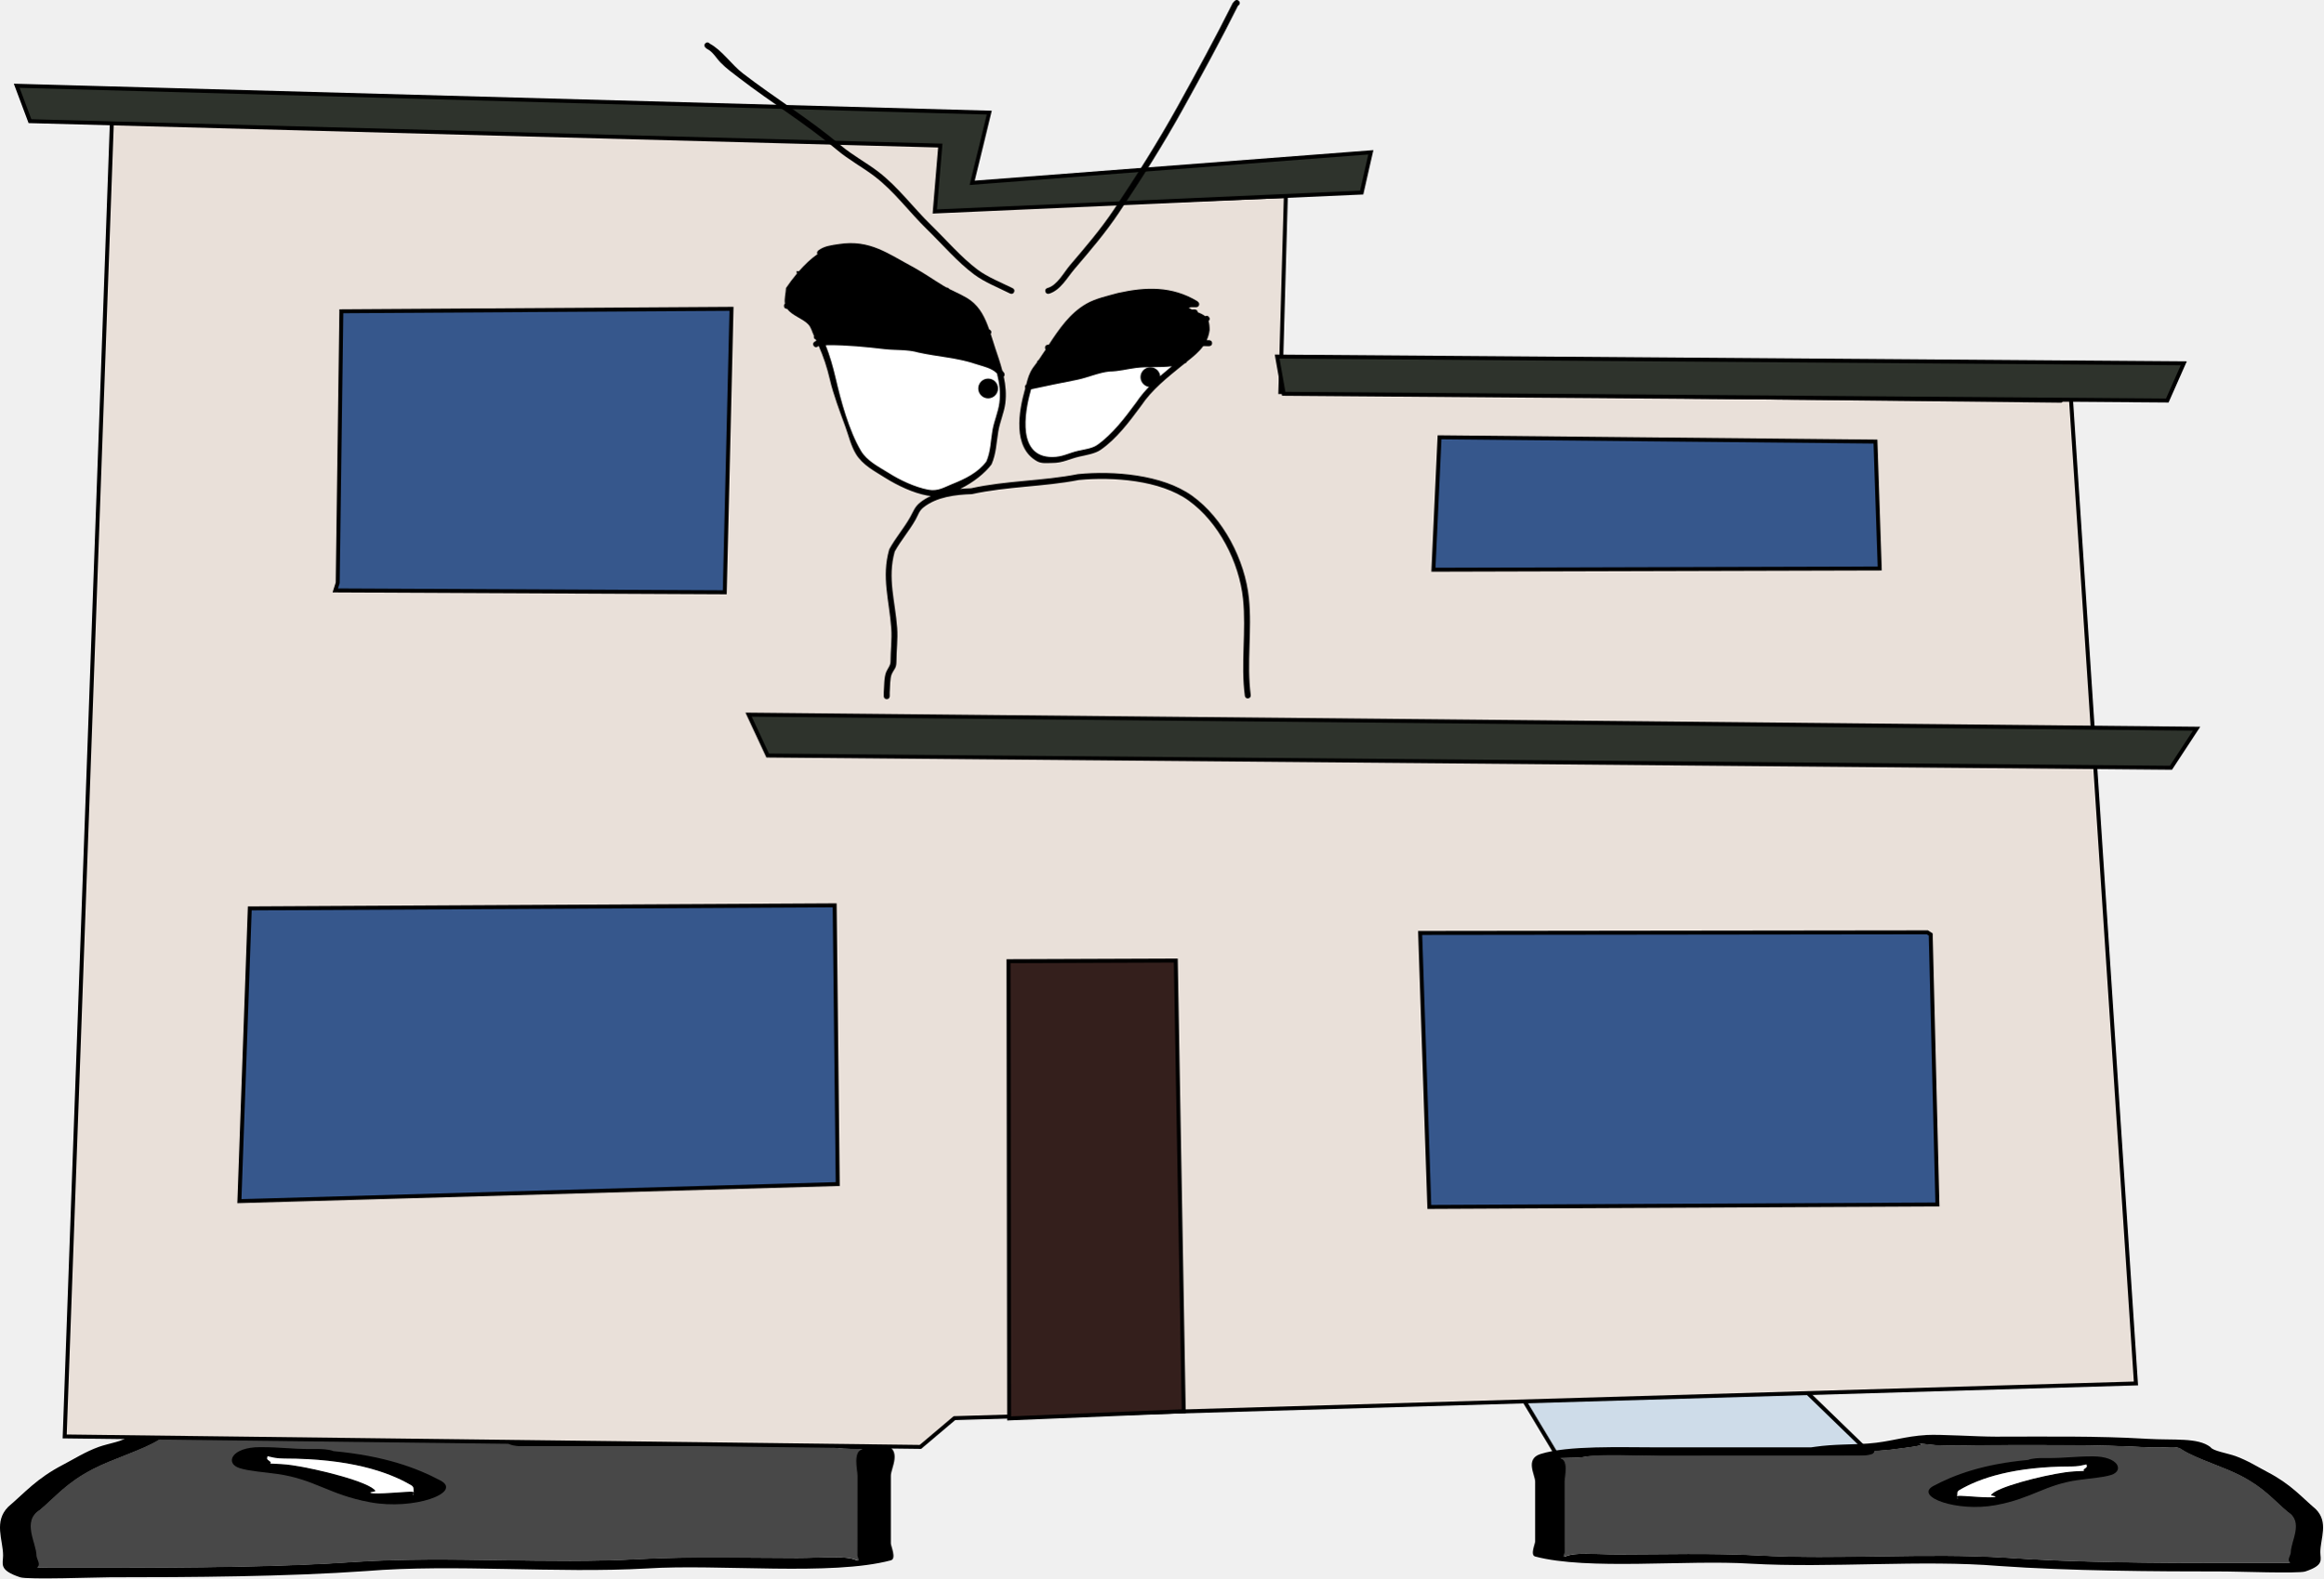
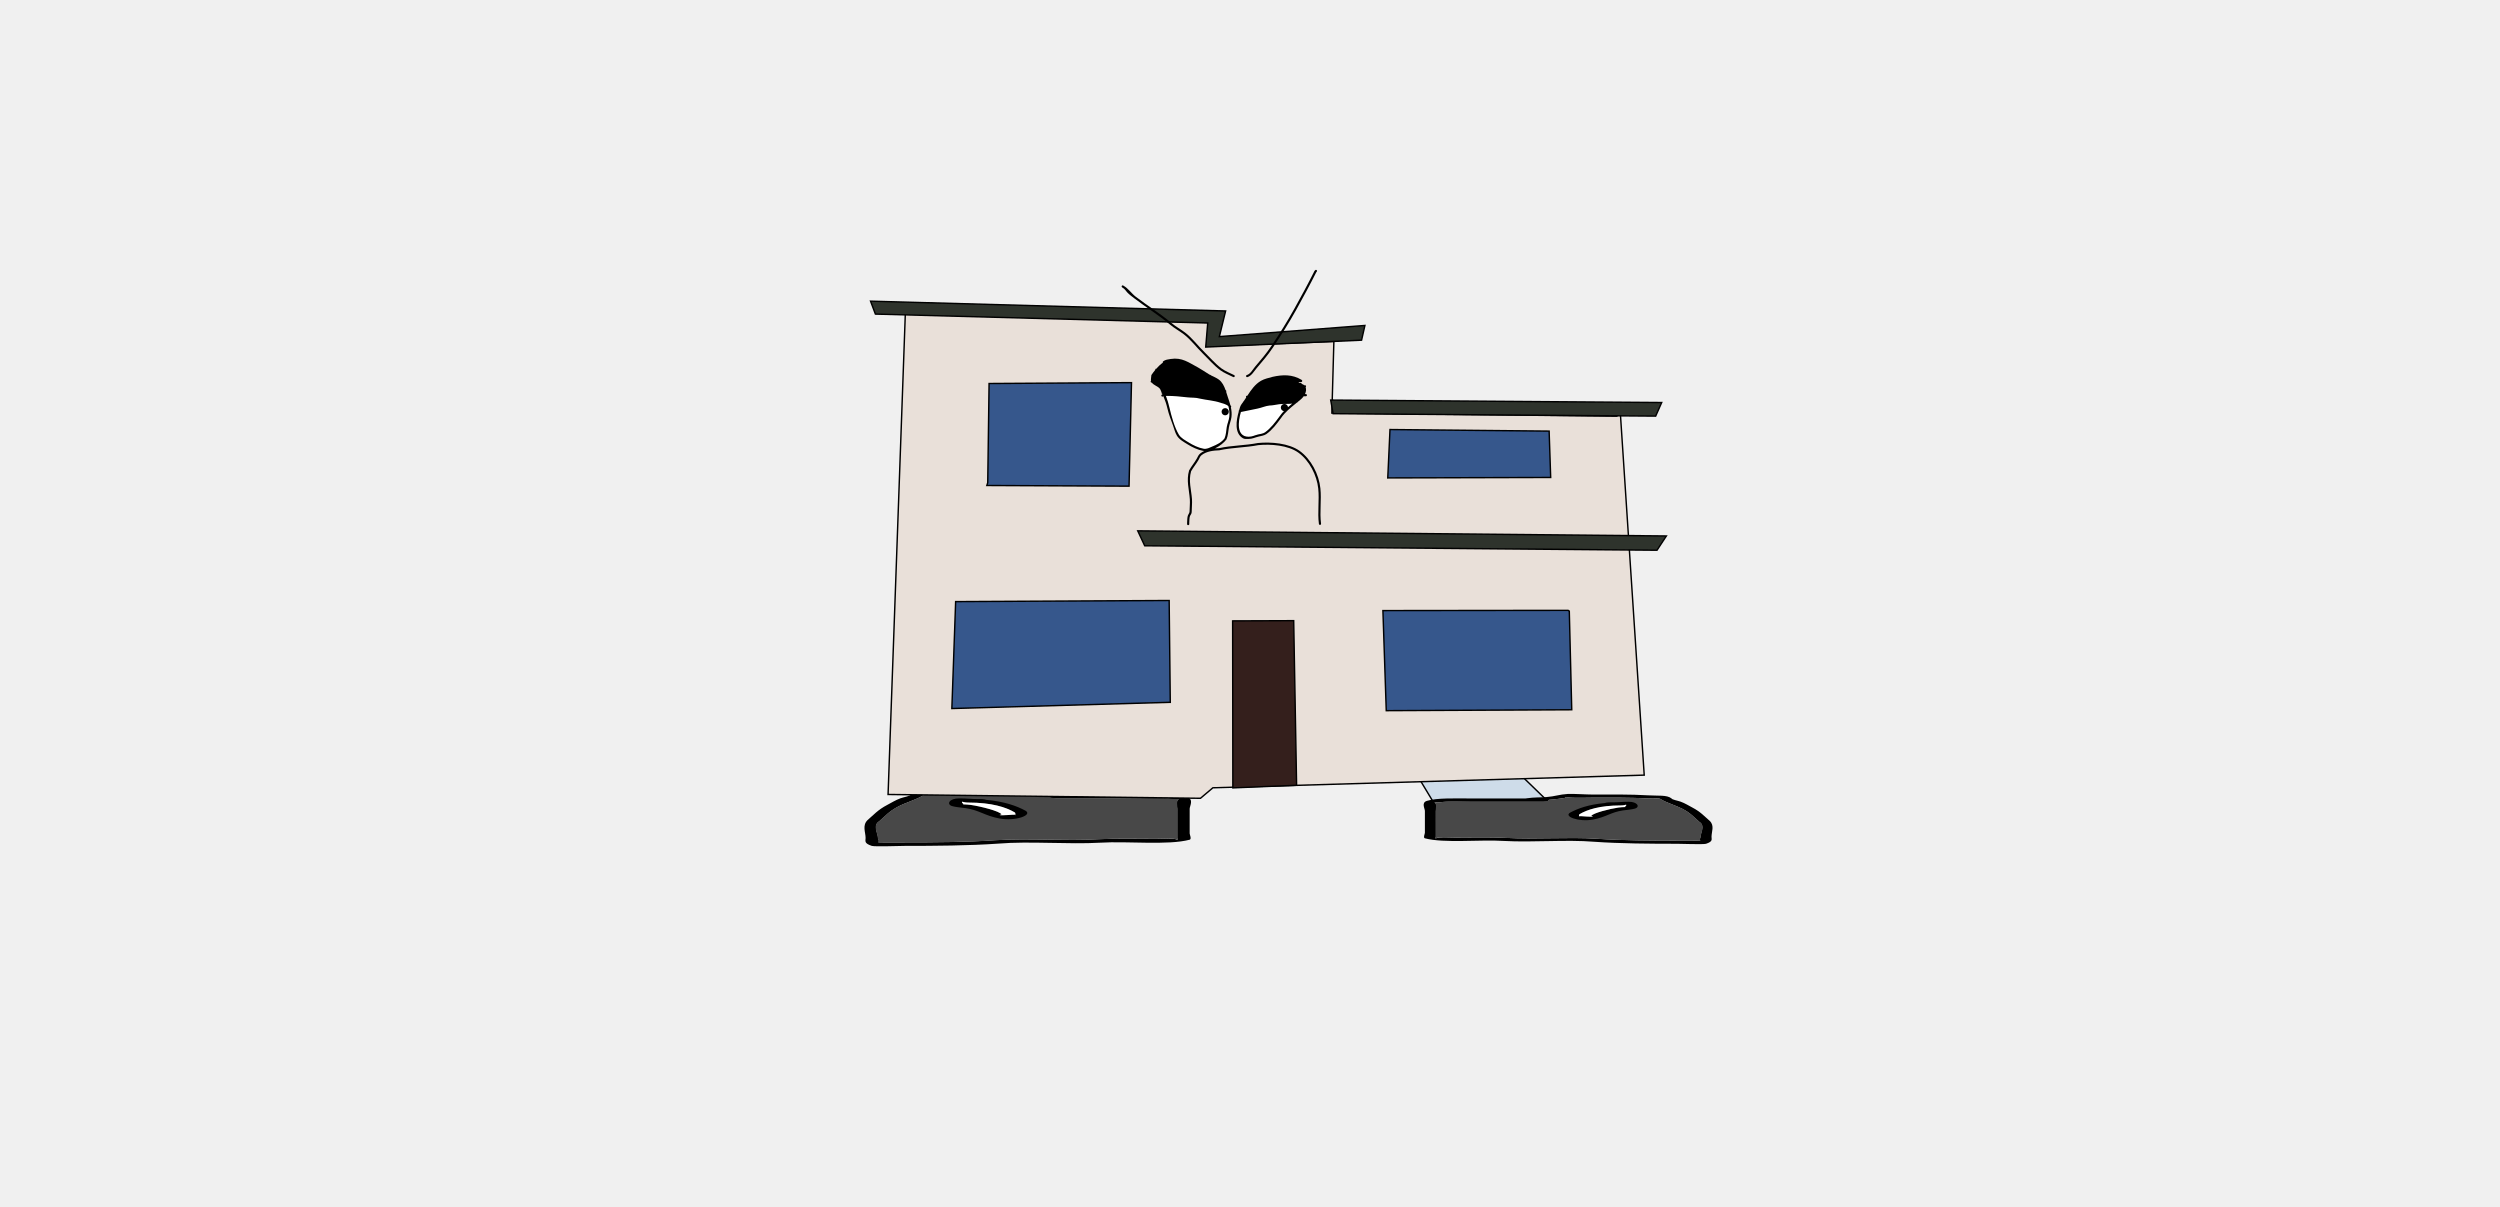
- <svg xmlns="http://www.w3.org/2000/svg" version="1.1" width="587.91" height="399.626" viewBox="0,0,587.91,399.626">
-   <g transform="translate(-52.73038,51.10308)">
+ <svg xmlns="http://www.w3.org/2000/svg" version="1.1" width="1733.093" height="836.336" viewBox="0,0,1733.093,836.336">
+   <g transform="translate(546.5466,238.1682)">
    <g data-paper-data="{&quot;isPaintingLayer&quot;:true}" fill-rule="nonzero" stroke-linejoin="miter" stroke-miterlimit="10" stroke-dasharray="" stroke-dashoffset="0" style="mix-blend-mode: normal">
      <path d="M446.581,317.041l-14.6,-24.276l69.351,0.215l24.82,24.062z" data-paper-data="{&quot;index&quot;:null}" fill="#cedce9" stroke="#000000" stroke-width="1" stroke-linecap="round" />
      <path d="M532.749,315.78c-1.877,0.266 -3.722,0.418 -5.549,0.528c0.012,0.041 0.019,0.084 0.019,0.128c0,1.083 -3.821,1.083 -3.821,1.083c-16.877,0 -33.755,0 -50.632,0c-4.343,0 -15.15,-0.492 -18.353,0.156c-1.845,0.373 -3.166,0.336 -5.53,0.385c-0.267,0.006 -0.752,0.017 -1.181,0.025c2.286,0.463 1.181,4.739 1.181,5.935c0,5.056 0,10.113 0,15.169c0,0.903 0,1.806 0,2.709c0,0.361 -0.672,1.39 0,1.083c2.557,-1.167 7.547,-0.54 13.375,-0.542c11.487,-0.004 23.785,-0.352 35.067,0.234c20.602,1.168 42.752,-0.698 63.189,0.603c17.213,1.22 37.817,1.33 55.551,1.33c4.458,0 8.916,0 13.375,0c0.671,0 1.724,-0.026 2.814,-0.054c-1.097,-0.556 0.052,-1.9 0.052,-2.655c0,-2.821 3.335,-7.687 -0.759,-10.222c-3.618,-3.078 -5.907,-6.041 -11.808,-9.11c-4.354,-2.265 -11.133,-4.272 -14.736,-6.522c-1.747,-1.341 -3.31,-0.383 -8.999,-0.693c-12.587,-0.687 -25.21,-0.542 -38.213,-0.542c-4.74,0 -10.692,0.273 -15.285,0c-0.97,-0.058 -2.792,-0.272 -4.158,-0.447c2.498,0.547 -3.202,1.077 -5.597,1.416zM472.765,315.352c12.755,0 25.511,0 38.266,0c0.368,-0.052 0.736,-0.104 1.104,-0.156c4.847,-0.687 9.222,-0.505 13.375,-0.813c5.659,-0.419 9.043,-1.831 14.882,-2.167c3.354,-0.193 12.643,0.427 17.397,0.427c12.891,0 25.769,-0.209 38.213,0.542c6.991,0.422 12.898,-0.4 16.168,2.109c0.482,0.953 4.339,1.549 6.357,2.282c3.083,1.121 5.66,2.78 8.046,4.021c5.914,3.076 8.515,6.24 12.223,9.394c3.314,3.325 1.151,7.448 1.151,10.907c0,1.912 1.063,3.26 -3.821,4.876c-1.703,0.563 -17.438,0 -20.062,0c-18.292,0 -39.664,-0.137 -57.405,-1.395c-19.49,-1.615 -42.689,0.562 -62.834,-0.581c-16.234,-1.037 -41.291,1.725 -54.585,-1.817c-1.316,-0.351 0,-3.215 0,-3.792c0,-5.056 0,-10.113 0,-15.169c0,-1.691 -2.628,-5.727 1.359,-6.986c6.958,-2.197 19.979,-1.682 30.167,-1.682z" data-paper-data="{&quot;index&quot;:null}" fill="#000000" stroke="none" stroke-width="1" stroke-linecap="butt" />
      <path d="M527.147,316.256c1.827,-0.11 3.694,-0.263 5.571,-0.53c2.395,-0.34 8.118,-0.87 5.62,-1.417c1.366,0.175 3.203,0.389 4.173,0.447c4.593,0.273 10.599,0.003 15.338,0.003c13.003,0 25.708,-0.13 38.295,0.557c5.688,0.31 7.264,-0.644 9.01,0.697c3.603,2.25 10.41,4.273 14.765,6.538c5.902,3.069 8.198,6.053 11.816,9.131c4.094,2.534 0.741,7.419 0.741,10.24c0,0.755 -1.156,2.103 -0.059,2.659c-1.09,0.028 -2.145,0.054 -2.816,0.054c-4.458,0 -8.924,0.003 -13.382,0.003c-17.734,0 -38.422,-0.091 -55.635,-1.311c-20.437,-1.302 -42.79,0.554 -63.391,-0.614c-11.282,-0.586 -23.615,-0.25 -35.102,-0.246c-5.827,0.002 -10.822,-0.628 -13.379,0.539c-0.672,0.307 -0.003,-0.724 -0.003,-1.085c0,-0.903 -0.007,-1.81 -0.007,-2.713c0,-5.056 -0.008,-10.143 -0.008,-15.199c0,-1.195 1.117,-5.482 -1.169,-5.945c0.429,-0.007 0.915,-0.019 1.182,-0.025c2.364,-0.049 3.688,-0.014 5.533,-0.387c3.203,-0.648 14.02,-0.162 18.363,-0.162c16.877,0 33.845,-0.022 50.722,-0.022c0,0 3.84,-0.002 3.84,-1.085c0,-0.044 -0.006,-0.087 -0.018,-0.128z" data-paper-data="{&quot;noHover&quot;:false,&quot;origItem&quot;:[&quot;Path&quot;,{&quot;applyMatrix&quot;:true,&quot;segments&quot;:[[[579.60736,595.76373],[0.95609,-0.20262],[0.00646,0.07548]],[[579.61718,596],[0,-0.08208],[0,2]],[[577.61718,598],[0,0],[-8.83333,0]],[[551.11718,598],[8.83333,0],[-2.27308,0]],[[541.51161,598.28885],[1.67648,-1.19621],[-0.96568,0.68904]],[[538.61718,599],[1.23739,-0.09027],[-0.13966,0.01019]],[[537.99901,599.04541],[0.22447,-0.0134],[1.19653,0.85421]],[[538.61718,610],[0,-2.20646],[0,9.33333]],[[538.61718,638],[0,-9.33333],[0,1.66667]],[[538.61718,643],[0,-1.66667],[0,0.66667]],[[538.61718,645],[-0.35177,0.56631],[1.33831,-2.15456]],[[545.61718,644],[-3.04994,0.00386],[6.01206,-0.00761]],[[563.97058,644.43107],[-5.90478,-1.08158],[10.78253,2.15651]],[[597.04254,645.54479],[-10.6965,-2.40266],[9.00888,2.25222]],[[626.11718,648],[-9.28168,0],[2.33333,0]],[[633.11718,648],[-2.33333,0],[0.35109,0]],[[634.59021,647.90091],[-0.5707,0.05184],[-0.57412,-1.02596]],[[634.61718,643],[0,1.39387],[0,-5.20707]],[[634.21982,624.13246],[2.14282,4.67827],[-1.8936,-5.6808]],[[628.03948,607.31672],[3.08887,5.66543],[-2.2791,-4.1802]],[[620.32688,595.27881],[1.8857,4.15235],[-0.91417,-2.47477]],[[615.61718,594],[2.9771,0.57275],[-6.58756,-1.26734]],[[595.61718,593],[6.8054,0],[-2.48058,0]],[[587.61718,593],[2.40395,0.50364],[-0.50743,-0.10631]],[[585.44122,592.1748],[0.71481,0.32365],[1.30749,1.01011]],[[582.51161,594.78885],[1.25365,-0.62682],[-0.98239,0.4912]]],&quot;closed&quot;:true}],&quot;index&quot;:null}" fill="#484848" stroke="none" stroke-width="1" stroke-linecap="butt" />
      <path d="M580.717,320.228c0,-0.126 -0.053,-0.336 -0.104,-0.543c-0.197,0.084 -0.49,0.155 -0.868,0.216c-1.132,0.327 -2.85,0.327 -2.85,0.327c-14.555,0 -22.962,2.876 -28.108,5.902c-0.605,0.343 -0.552,0.757 -0.552,1.141c0,0.109 -0.037,0.283 -0.077,0.462c0.038,-0.058 0.135,-0.105 0.33,-0.136c0.864,-0.135 8.378,0.69 9.3,0.215c0.277,-0.143 -1.359,-0.169 -1.269,-0.33c1.11,-1.976 12.88,-4.965 18.666,-5.786c1.501,-0.213 3.19,-0.32 4.869,-0.369c-0.657,-0.29 0.661,-0.734 0.661,-1.1zM548.139,327.823c-0.087,0.385 -0.164,0.753 0.097,0.532c0.178,-0.152 -0.079,-0.364 -0.097,-0.532zM541.952,325.161c5.461,-2.919 12.725,-5.581 24.044,-6.629c1.063,-0.471 3.257,-0.471 3.257,-0.471h1.911c4.326,0 6.615,-0.427 11.262,-0.427c6.454,0 7.95,3.639 4.575,4.704c-2.13,0.672 -5.545,0.893 -8.396,1.297c-8.438,1.196 -11.569,4.634 -20.815,6.345c-9.8,1.813 -20.589,-2.124 -15.837,-4.819z" data-paper-data="{&quot;index&quot;:null}" fill="#000000" stroke="none" stroke-width="1" stroke-linecap="butt" />
      <path d="M580.755,319.649c0.051,0.207 0.112,0.42 0.112,0.546c0,0.366 -1.302,0.817 -0.645,1.107c-1.679,0.049 -3.378,0.152 -4.879,0.364c-5.786,0.82 -17.613,3.794 -18.723,5.77c-0.09,0.161 1.364,0.283 1.087,0.425c-0.922,0.474 -8.501,-0.364 -9.365,-0.23c-0.196,0.03 -0.291,0.078 -0.329,0.136c0.04,-0.18 0.07,-0.356 0.07,-0.465c0,-0.384 -0.07,-0.805 0.535,-1.148c5.145,-3.026 13.856,-5.966 28.411,-5.966c0,0 1.725,0.002 2.858,-0.324c0.378,-0.061 0.671,-0.132 0.868,-0.216z" data-paper-data="{&quot;noHover&quot;:false,&quot;origItem&quot;:[&quot;Path&quot;,{&quot;applyMatrix&quot;:true,&quot;segments&quot;:[[[607.563,601.99816],[0.02649,0.38155],[-0.10299,0.15484]],[[607.10872,602.39727],[0.1976,-0.11227],[-0.59254,0.60273]],[[605.61718,603],[0,0],[-7.618,0]],[[590.90604,613.89443],[2.69308,-5.58508],[-0.31682,0.63364]],[[590.61718,616],[0,-0.70843],[0,0.20156]],[[590.57685,616.85325],[0.02106,-0.33136],[0.02013,-0.10671]],[[590.74964,616.60263],[-0.10238,0.05628],[0.45234,-0.24865]],[[595.61718,617],[-0.48256,0.87548],[0.14503,-0.26312]],[[594.95308,616.3906],[-0.04725,0.29671],[0.58086,-3.64773]],[[604.72276,605.71115],[-3.02833,1.51416],[0.78545,-0.39273]],[[607.27135,605.03032],[-0.87898,0.0905],[-0.34365,-0.53523]],[[607.61718,603],[0,0.6759],[0,-0.23192]]],&quot;closed&quot;:true}],&quot;index&quot;:null}" fill="#ffffff" stroke="none" stroke-width="1" stroke-linecap="butt" />
      <path d="M182.173,314.623l28.063,-27.205l78.41,-0.243l-16.507,27.448z" data-paper-data="{&quot;index&quot;:null}" fill="#cedce9" stroke="#000000" stroke-width="1" stroke-linecap="round" />
      <path d="M174.715,313.197c-2.708,-0.384 -9.153,-0.982 -6.329,-1.601c-1.544,0.198 -3.604,0.44 -4.701,0.505c-5.193,0.308 -11.923,0 -17.282,0c-14.701,0 -28.974,-0.164 -43.204,0.613c-6.431,0.351 -8.199,-0.733 -10.174,0.783c-4.074,2.543 -11.738,4.813 -16.661,7.374c-6.673,3.47 -9.26,6.82 -13.351,10.3c-4.629,2.866 -0.858,8.367 -0.858,11.557c0,0.854 1.298,2.373 0.058,3.002c1.233,0.032 2.424,0.061 3.182,0.061c5.041,0 10.081,0 15.122,0c20.05,0 43.346,-0.124 62.808,-1.504c23.107,-1.472 48.15,0.639 71.443,-0.682c12.756,-0.662 26.66,-0.269 39.647,-0.264c6.589,0.002 12.231,-0.707 15.122,0.613c0.76,0.347 0,-0.817 0,-1.225c0,-1.021 0,-2.042 0,-3.063c0,-5.717 0,-11.434 0,-17.151c0,-1.351 -1.249,-6.187 1.335,-6.71c-0.485,-0.008 -1.034,-0.022 -1.335,-0.028c-2.673,-0.055 -4.167,-0.014 -6.253,-0.436c-3.622,-0.733 -15.84,-0.177 -20.75,-0.177c-19.082,0 -38.164,0 -57.246,0c0,0 -4.32,0 -4.32,-1.225c0,-0.05 0.007,-0.099 0.021,-0.145c-2.065,-0.124 -4.152,-0.296 -6.274,-0.597zM242.534,312.714c11.519,0 26.241,-0.582 34.107,1.902c4.508,1.423 1.536,5.987 1.536,7.898c0,5.717 0,11.434 0,17.151c0,0.653 1.488,3.891 0,4.288c-15.031,4.005 -43.361,0.882 -61.715,2.054c-22.776,1.292 -49.006,-1.17 -71.042,0.657c-20.058,1.422 -44.222,1.577 -64.903,1.577c-2.966,0 -20.757,0.637 -22.682,0c-5.522,-1.827 -4.32,-3.351 -4.32,-5.513c0,-3.911 -2.445,-8.572 1.302,-12.332c4.193,-3.566 7.133,-7.143 13.82,-10.621c2.697,-1.403 5.611,-3.279 9.097,-4.546c2.281,-0.829 6.642,-1.503 7.187,-2.58c3.696,-2.837 10.376,-1.908 18.28,-2.384c14.07,-0.849 28.629,-0.613 43.204,-0.613c5.375,0 15.878,-0.701 19.67,-0.483c6.601,0.38 10.428,1.976 16.826,2.45c4.695,0.348 9.642,0.142 15.122,0.919c0.416,0.059 0.832,0.118 1.248,0.177c14.422,0 28.843,0 43.265,0z" data-paper-data="{&quot;index&quot;:null}" fill="#000000" stroke="none" stroke-width="1" stroke-linecap="butt" />
      <path d="M181.048,313.735c-0.014,0.046 -0.021,0.094 -0.021,0.145c0,1.225 4.342,1.227 4.342,1.227c19.082,0 38.266,0.024 57.348,0.024c4.91,0 17.14,-0.55 20.761,0.183c2.086,0.422 3.583,0.382 6.256,0.438c0.302,0.006 0.851,0.02 1.336,0.028c-2.585,0.523 -1.322,5.37 -1.322,6.722c0,5.717 -0.009,11.468 -0.009,17.185c0,1.021 -0.007,2.047 -0.007,3.068c0,0.408 0.757,1.574 -0.003,1.227c-2.891,-1.32 -8.538,-0.608 -15.127,-0.61c-12.987,-0.005 -26.931,-0.385 -39.687,0.278c-23.293,1.321 -48.565,-0.778 -71.672,0.694c-19.461,1.38 -42.852,1.483 -62.902,1.483c-5.041,0 -10.09,-0.004 -15.13,-0.004c-0.758,0 -1.951,-0.03 -3.184,-0.061c1.24,-0.628 -0.066,-2.152 -0.066,-3.006c0,-3.189 -3.791,-8.712 0.838,-11.578c4.091,-3.48 6.687,-6.853 13.36,-10.323c4.923,-2.56 12.62,-4.848 16.693,-7.392c1.975,-1.516 3.756,-0.437 10.187,-0.788c14.231,-0.776 28.596,-0.63 43.297,-0.63c5.359,0 12.149,0.305 17.342,-0.003c1.096,-0.065 3.173,-0.307 4.718,-0.505c-2.824,0.619 3.646,1.218 6.354,1.602c2.122,0.301 4.234,0.475 6.299,0.599z" data-paper-data="{&quot;noHover&quot;:false,&quot;origItem&quot;:[&quot;Path&quot;,{&quot;applyMatrix&quot;:true,&quot;segments&quot;:[[[579.60736,595.76373],[0.95609,-0.20262],[0.00646,0.07548]],[[579.61718,596],[0,-0.08208],[0,2]],[[577.61718,598],[0,0],[-8.83333,0]],[[551.11718,598],[8.83333,0],[-2.27308,0]],[[541.51161,598.28885],[1.67648,-1.19621],[-0.96568,0.68904]],[[538.61718,599],[1.23739,-0.09027],[-0.13966,0.01019]],[[537.99901,599.04541],[0.22447,-0.0134],[1.19653,0.85421]],[[538.61718,610],[0,-2.20646],[0,9.33333]],[[538.61718,638],[0,-9.33333],[0,1.66667]],[[538.61718,643],[0,-1.66667],[0,0.66667]],[[538.61718,645],[-0.35177,0.56631],[1.33831,-2.15456]],[[545.61718,644],[-3.04994,0.00386],[6.01206,-0.00761]],[[563.97058,644.43107],[-5.90478,-1.08158],[10.78253,2.15651]],[[597.04254,645.54479],[-10.6965,-2.40266],[9.00888,2.25222]],[[626.11718,648],[-9.28168,0],[2.33333,0]],[[633.11718,648],[-2.33333,0],[0.35109,0]],[[634.59021,647.90091],[-0.5707,0.05184],[-0.57412,-1.02596]],[[634.61718,643],[0,1.39387],[0,-5.20707]],[[634.21982,624.13246],[2.14282,4.67827],[-1.8936,-5.6808]],[[628.03948,607.31672],[3.08887,5.66543],[-2.2791,-4.1802]],[[620.32688,595.27881],[1.8857,4.15235],[-0.91417,-2.47477]],[[615.61718,594],[2.9771,0.57275],[-6.58756,-1.26734]],[[595.61718,593],[6.8054,0],[-2.48058,0]],[[587.61718,593],[2.40395,0.50364],[-0.50743,-0.10631]],[[585.44122,592.1748],[0.71481,0.32365],[1.30749,1.01011]],[[582.51161,594.78885],[1.25365,-0.62682],[-0.98239,0.4912]]],&quot;closed&quot;:true}],&quot;index&quot;:null}" fill="#484848" stroke="none" stroke-width="1" stroke-linecap="butt" />
      <path d="M120.481,318.226c0,0.414 1.489,0.916 0.747,1.244c1.899,0.055 3.809,0.176 5.506,0.417c6.542,0.927 19.85,4.307 21.105,6.541c0.102,0.182 -1.748,0.212 -1.435,0.373c1.042,0.536 9.538,-0.396 10.515,-0.243c0.221,0.034 0.33,0.088 0.373,0.153c-0.045,-0.203 -0.087,-0.399 -0.087,-0.523c0,-0.434 0.06,-0.902 -0.624,-1.29c-5.818,-3.421 -15.323,-6.673 -31.779,-6.673c0,0 -1.942,0 -3.222,-0.369c-0.427,-0.069 -0.759,-0.15 -0.981,-0.244c-0.057,0.234 -0.117,0.472 -0.117,0.614zM157.205,327.414c0.295,0.251 0.208,-0.166 0.11,-0.601c-0.021,0.189 -0.311,0.43 -0.11,0.601zM164.309,323.804c5.372,3.047 -6.826,7.498 -17.906,5.448c-10.454,-1.934 -13.994,-5.821 -23.534,-7.173c-3.223,-0.457 -7.085,-0.706 -9.493,-1.467c-3.816,-1.205 -2.124,-5.319 5.172,-5.319c5.254,0 7.842,0.483 12.733,0.483h2.16c0,0 2.48,0 3.682,0.533c12.798,1.185 21.01,4.194 27.185,7.495z" data-paper-data="{&quot;index&quot;:null}" fill="#000000" stroke="none" stroke-width="1" stroke-linecap="butt" />
      <path d="M120.438,317.572c0.222,0.095 0.555,0.176 0.981,0.244c1.28,0.369 3.231,0.367 3.231,0.367c16.457,0 26.305,3.324 32.122,6.745c0.684,0.388 0.605,0.864 0.605,1.298c0,0.123 0.034,0.322 0.079,0.525c-0.043,-0.065 -0.151,-0.119 -0.372,-0.154c-0.977,-0.152 -9.546,0.796 -10.589,0.26c-0.313,-0.161 1.331,-0.299 1.229,-0.481c-1.255,-2.234 -14.627,-5.597 -21.169,-6.524c-1.697,-0.241 -3.618,-0.357 -5.517,-0.412c0.742,-0.328 -0.729,-0.837 -0.729,-1.251c0,-0.142 0.07,-0.383 0.127,-0.617z" data-paper-data="{&quot;noHover&quot;:false,&quot;origItem&quot;:[&quot;Path&quot;,{&quot;applyMatrix&quot;:true,&quot;segments&quot;:[[[607.563,601.99816],[0.02649,0.38155],[-0.10299,0.15484]],[[607.10872,602.39727],[0.1976,-0.11227],[-0.59254,0.60273]],[[605.61718,603],[0,0],[-7.618,0]],[[590.90604,613.89443],[2.69308,-5.58508],[-0.31682,0.63364]],[[590.61718,616],[0,-0.70843],[0,0.20156]],[[590.57685,616.85325],[0.02106,-0.33136],[0.02013,-0.10671]],[[590.74964,616.60263],[-0.10238,0.05628],[0.45234,-0.24865]],[[595.61718,617],[-0.48256,0.87548],[0.14503,-0.26312]],[[594.95308,616.3906],[-0.04725,0.29671],[0.58086,-3.64773]],[[604.72276,605.71115],[-3.02833,1.51416],[0.78545,-0.39273]],[[607.27135,605.03032],[-0.87898,0.0905],[-0.34365,-0.53523]],[[607.61718,603],[0,0.6759],[0,-0.23192]]],&quot;closed&quot;:true}],&quot;index&quot;:null}" fill="#ffffff" stroke="none" stroke-width="1" stroke-linecap="butt" />
      <path d="M81.058,-20.778l210.445,6.142l-1.391,16.533l88.033,-3.361l-1.391,49.637l197.505,2.163l2.472,-2.163l16.557,251.002l-299.017,8.775l-8.61,7.285l-216.564,-2.649z" fill="#e9e0d9" stroke="#000000" stroke-width="1" stroke-linecap="round" />
      <path d="M115.939,178.89l148.022,-0.773l0.773,70.573l-151.422,4.326z" fill="#36578c" stroke="#000000" stroke-width="1" stroke-linecap="round" />
      <path d="M138.189,96.458l0.927,-68.758l98.733,-0.618l-1.7,71.771l-98.579,-0.464z" fill="#36578c" stroke="#000000" stroke-width="1" stroke-linecap="round" />
      <path d="M56.954,-29.392l246.137,6.799l-4.326,17.769l100.896,-7.726l-2.318,10.198l-108.042,4.79l1.391,-16.687l-230.377,-6.18z" fill="#2e332c" stroke="#000000" stroke-width="1" stroke-linecap="round" />
      <path d="M375.944,39.172l229.45,1.7l-4.172,9.425l-223.617,-1.7z" fill="#2e332c" stroke="#000000" stroke-width="1" stroke-linecap="round" />
      <path d="M417.044,59.607l110.322,1.082l1.082,32.138l-112.948,0.309z" fill="#36578c" stroke="#000000" stroke-width="1" stroke-linecap="round" />
      <path d="M541.349,185.495l1.7,68.372l-128.593,0.618l-2.318,-69.376l128.361,-0.155z" fill="#36578c" stroke="#000000" stroke-width="1" stroke-linecap="round" />
      <path d="M308.113,308.023l-0.155,-115.768l42.336,-0.155l2.009,114.107z" fill="#341f1c" stroke="#000000" stroke-width="1" stroke-linecap="round" />
      <path d="M242.175,129.832l366.464,3.554l-6.489,9.889l-355.146,-3.09z" fill="#2e332c" stroke="#000000" stroke-width="1" stroke-linecap="round" />
      <path d="M349.852,26.634c0.021,0.243 2.685,1.359 3.056,1.528c2.742,1.247 4.489,0.954 4.495,4.201c-0.541,3.783 -3.51,5.529 -6.226,7.751c-3.968,3.247 -8.016,6.445 -10.926,10.798c-2.789,3.775 -5.998,7.99 -9.878,10.713c-1.238,0.868 -3.427,1.132 -4.849,1.461c-2.499,0.578 -3.917,1.559 -6.525,1.559c-8.79,0 -7.124,-11.006 -5.457,-16.861c0.52,-1.828 0.653,-3.325 1.776,-4.919c4.071,-5.243 7.056,-12.335 13.028,-15.799c2.263,-1.313 5.216,-1.904 7.712,-2.602c5.567,-1.237 10.828,-1.602 15.901,0.412c-1.178,0.051 -2.217,0.445 -2.106,1.757z" data-paper-data="{&quot;noHover&quot;:false,&quot;origItem&quot;:[&quot;Path&quot;,{&quot;applyMatrix&quot;:true,&quot;segments&quot;:[[[351.92467,24.91393],[-1.17776,0.0514],[-5.0738,-2.01429]],[[336.05337,24.5144],[5.56723,-1.23701],[-2.49563,0.69816]],[[328.36282,27.11354],[2.2634,-1.31293],[-5.97206,3.4642]],[[315.3669,42.869],[4.07069,-5.24265],[-1.12286,1.59346]],[[313.59068,47.77608],[0.52046,-1.82789],[-1.66695,5.85443]],[[319.02846,64.6056],[-8.78995,0],[2.60846,0]],[[325.54511,63.04143],[-2.49932,0.57787],[1.42263,-0.32893]],[[330.38469,61.57669],[-1.23772,0.86849],[3.88074,-2.72304]],[[340.21963,50.87259],[-2.78883,3.77482],[2.91048,-4.35307]],[[351.12813,40.12515],[-3.96764,3.24679],[2.71516,-2.22187]],[[357.35797,32.38569],[-0.54096,3.78331],[-0.00611,-3.24723]],[[352.87014,28.19433],[2.7419,1.24696],[-0.37111,-0.16877]],[[349.81918,26.67133],[0.0206,0.24302],[-0.11119,-1.31205]]],&quot;closed&quot;:true}]}" fill="#ffffff" stroke="none" stroke-width="0.5" stroke-linecap="butt" />
      <path d="M263.104,13.061l-0.243,-0.567c0.789,-0.174 1.624,-0.255 2.388,-0.374c7.52,-1.18 11.854,2.478 18.104,5.786c4.673,2.612 9.951,5.205 14.212,8.254c3.483,2.493 4.421,7.679 5.686,11.409c1.463,4.308 3.029,8.668 2.455,13.272c-0.295,2.367 -1.361,4.663 -1.763,7.017c-0.461,2.698 -0.449,5.337 -1.54,7.89c-2.11,2.861 -5.411,4.436 -8.611,5.724c-2.093,0.842 -3.705,1.91 -6.084,1.467c-3.44,-0.641 -7.211,-2.431 -10.144,-4.278c-2.449,-1.541 -5.441,-2.987 -6.98,-5.586c-3.042,-5.139 -5.098,-12.709 -6.446,-18.516c-1.124,-4.827 -2.643,-9.655 -5.296,-13.823c-1.341,-2.107 -5.24,-2.79 -5.989,-5.075c-0.321,-0.98 0.228,-2.388 0.182,-3.414c1.708,-2.309 3.917,-4.563 5.979,-6.564c0.763,-0.741 2.014,-1.387 2.637,-2.257c0.059,0.181 0.27,0.636 0.863,0.517c0.735,-0.147 0.59,-0.883 0.59,-0.883z" data-paper-data="{&quot;noHover&quot;:false,&quot;origItem&quot;:[&quot;Path&quot;,{&quot;applyMatrix&quot;:true,&quot;segments&quot;:[[[262.53939,13.98753],[0.73544,-0.14709],[-0.5932,0.11864]],[[261.67657,13.47],[0.0592,0.18064],[-0.62288,0.87025]],[[259.04419,15.72453],[0.76339,-0.74054],[-2.06268,2.00092]],[[253.07416,22.27884],[1.70811,-2.3087],[0.04601,1.02564]],[[252.89435,25.68875],[-0.32078,-0.9798],[0.74817,2.28526]],[[258.88412,30.76192],[-1.34134,-2.10688],[2.65332,4.16765]],[[264.18665,44.55317],[-1.12351,-4.82715],[1.34832,5.80694]],[[270.60241,63.02996],[-3.04192,-5.13856],[1.53866,2.59918]],[[277.56629,68.61195],[-2.44885,-1.54115],[2.93256,1.84637]],[[287.69369,72.89147],[-3.43967,-0.64065],[2.37896,0.44309]],[[293.76846,71.42771],[-2.09271,0.84209],[3.20042,-1.28782]],[[302.36704,65.71323],[-2.11047,2.86102],[1.09105,-2.55346]],[[303.89984,57.83196],[-0.46059,2.69768],[0.40189,-2.35386]],[[305.65783,50.82622],[-0.29477,2.36661],[0.57347,-4.60414]],[[303.20103,37.57898],[1.46264,4.30844],[-1.26521,-3.73004]],[[297.52662,26.19333],[3.48298,2.49261],[-4.26134,-3.04965]],[[283.34392,17.95494],[4.67312,2.61213],[-6.24919,-3.30814]],[[265.26946,12.16504],[7.51953,-1.18026],[-0.7641,0.11993]],[[262.88476,12.53799],[0.78928,-0.17414],[0,0]],[263.12774,13.10501]],&quot;closed&quot;:true}]}" fill="#ffffff" stroke="none" stroke-width="0.5" stroke-linecap="butt" />
      <path d="M300.302,47.25c0,-1.381 1.119,-2.5 2.5,-2.5c1.381,0 2.5,1.119 2.5,2.5c0,1.381 -1.119,2.5 -2.5,2.5c-1.381,0 -2.5,-1.119 -2.5,-2.5z" fill="#000000" stroke="none" stroke-width="0.5" stroke-linecap="butt" />
      <path d="M341.364,44.375c0,-1.381 1.119,-2.5 2.5,-2.5c1.381,0 2.5,1.119 2.5,2.5c0,1.381 -1.119,2.5 -2.5,2.5c-1.381,0 -2.5,-1.119 -2.5,-2.5z" fill="#000000" stroke="none" stroke-width="0.5" stroke-linecap="butt" />
      <path d="M231.234,-40.13c0.53,-0.53 1.061,0 1.061,0l-0.019,0.036c3.072,1.582 5.605,5.378 8.452,7.566c8.167,6.279 16.889,11.577 24.783,18.233c2.986,2.518 6.401,4.309 9.491,6.67c5.01,3.83 8.842,9.111 13.34,13.482c3.817,3.711 7.547,8.125 11.806,11.318c2.55,1.912 6.022,3.264 8.874,4.69c0,0 0.671,0.335 0.335,1.006c-0.335,0.671 -1.006,0.335 -1.006,0.335c-2.93,-1.465 -6.454,-2.857 -9.081,-4.815c-4.325,-3.225 -8.107,-7.7 -11.975,-11.46c-4.455,-4.333 -8.253,-9.592 -13.222,-13.379c-3.107,-2.368 -6.53,-4.173 -9.53,-6.703c-7.876,-6.641 -16.582,-11.925 -24.731,-18.191c-1.603,-1.233 -3.28,-2.441 -4.7,-3.891c-1.2,-1.226 -1.941,-2.769 -3.509,-3.523l-0.371,-0.317c0,0 -0.53,-0.53 0,-1.061z" fill="#000000" stroke="none" stroke-width="0.5" stroke-linecap="butt" />
      <path d="M366.25,-50.867c0.53,0.53 0,1.061 0,1.061l-0.212,0.157c-4.443,8.887 -9.117,17.462 -13.936,26.157c-4.999,9.018 -10.504,17.732 -16.236,26.298c-3.413,5.1 -7.206,9.508 -11.178,14.169c-1.907,2.238 -3.564,5.404 -6.466,6.284c0,0 -0.721,0.206 -0.927,-0.515c-0.206,-0.721 0.515,-0.927 0.515,-0.927c2.463,-0.646 4.132,-3.933 5.736,-5.815c3.936,-4.619 7.692,-8.977 11.073,-14.031c5.709,-8.531 11.192,-17.209 16.17,-26.191c4.81,-8.678 9.472,-17.232 13.907,-26.101l0.493,-0.547c0,0 0.53,-0.53 1.061,0z" fill="#000000" stroke="none" stroke-width="0.5" stroke-linecap="butt" />
      <path d="M352.548,40.922l-0.026,0.005c-0.157,0.126 -0.315,0.253 -0.472,0.382c-3.858,3.146 -7.778,6.194 -10.603,10.427c-2.869,3.885 -6.16,8.302 -10.195,11.065c-1.423,0.974 -3.735,1.326 -5.362,1.701c-2.547,0.587 -4.143,1.604 -6.861,1.604c-1.307,0 -2.685,0.231 -3.885,-0.447c-6.218,-3.513 -4.598,-12.677 -2.998,-18.281c0.019,-0.067 0.038,-0.134 0.057,-0.201c-0.019,-0.047 -0.036,-0.1 -0.049,-0.158c-0.093,-0.42 0.108,-0.653 0.297,-0.775c0.392,-1.515 0.722,-2.834 1.71,-4.265c0.346,-0.444 0.684,-0.9 1.017,-1.364c0.019,-0.331 0.279,-0.515 0.415,-0.588c0.598,-0.858 1.18,-1.741 1.761,-2.631c-0.089,-0.11 -0.152,-0.264 -0.152,-0.481c0,-0.75 0.75,-0.75 0.75,-0.75c0.069,0 0.137,-0 0.206,-0.001c2.614,-4.001 5.343,-7.983 9.493,-10.369c2.387,-1.373 5.413,-1.998 8.04,-2.735c7.048,-1.566 13.634,-1.76 19.987,2.047c0,0 0.123,0.074 0.23,0.211c0.188,0.136 0.31,0.358 0.31,0.608c0,0.414 -0.336,0.75 -0.75,0.75h-1.359c-0.18,0.054 -0.36,0.104 -0.543,0.148c0.315,0.169 0.595,0.328 0.785,0.431l0.727,-0.025c0,0 0.71,0 0.748,0.69c0.814,0.355 1.445,0.645 1.916,1.038c0.166,-0.085 0.642,-0.265 0.98,0.242c0.331,0.497 0.003,0.862 -0.144,0.99c0.192,0.564 0.28,1.298 0.279,2.303c-0.135,0.948 -0.391,1.784 -0.741,2.539c0.078,0.001 0.157,0.001 0.235,0.001h0.378c0,0 0.75,0 0.75,0.75c0,0.75 -0.75,0.75 -0.75,0.75h-0.378c-0.364,0 -0.731,-0.009 -1.102,-0.023c-1.083,1.511 -2.567,2.699 -4.125,3.94c-0.129,0.384 -0.573,0.473 -0.573,0.473zM340.172,42.062c-2.152,0.275 -4.425,0.879 -6.611,0.887c-2.809,0.276 -5.537,1.569 -8.323,2.126c-3.885,0.777 -7.677,1.515 -11.557,2.372c-0.029,0.108 -0.059,0.218 -0.091,0.328c-1.667,5.854 -3.352,16.83 5.438,16.83c2.608,0 4.017,-0.986 6.517,-1.564c1.423,-0.329 3.602,-0.596 4.84,-1.465c3.881,-2.723 7.046,-6.929 9.835,-10.704c2.461,-3.681 5.724,-6.5 9.071,-9.247c-3.006,0.392 -6.071,0.046 -9.119,0.436z" fill="#000000" stroke="none" stroke-width="0.5" stroke-linecap="butt" />
      <path d="M258.648,36.45c-0.416,-0.624 0.208,-1.04 0.208,-1.04l0.469,-0.246c-0.049,-0.104 -0.098,-0.208 -0.148,-0.312c-0.218,-0.069 -0.498,-0.248 -0.498,-0.706v-0c0,-0.094 0.012,-0.176 0.032,-0.248c-0.009,-0.018 -0.018,-0.035 -0.026,-0.053c-0.474,-0.95 -0.652,-2.028 -1.435,-2.85c-1.427,-1.496 -4.067,-2.172 -5.302,-3.905l-0.069,0.002c0,0 -0.75,0 -0.75,-0.75v-0c0,-0.285 0.109,-0.462 0.243,-0.572c-0.22,-1.221 0.236,-2.775 0.272,-3.943c0.774,-1.149 1.711,-2.419 2.762,-3.67l-0.104,-0.619c0.084,0.001 0.167,0.002 0.251,0.004l0.001,-0.004c0,0 0.027,0 0.071,0.005l-0,0c0.1,0.002 0.2,0.005 0.3,0.009c1.414,-1.614 3.009,-3.156 4.681,-4.315h0c-0.294,-0.523 0.206,-0.923 0.206,-0.923c1.511,-1.164 3.35,-1.338 5.226,-1.631c7.888,-1.232 12.471,2.485 19.023,5.954c2.565,1.434 4.93,3.091 7.419,4.603c0.243,0.148 0.49,0.289 0.741,0.426c0.07,0.012 0.14,0.024 0.21,0.036c0,0 0.37,0.062 0.543,0.359c1.837,0.929 3.787,1.707 5.398,2.893c2.403,1.77 3.705,4.51 4.694,7.332c0.039,0.019 0.078,0.037 0.117,0.056c0,0 0.671,0.335 0.335,1.006c-0.019,0.038 -0.039,0.073 -0.06,0.104c0.405,1.248 0.77,2.488 1.163,3.644c0.631,1.859 1.274,3.723 1.769,5.609c0.158,0.182 0.307,0.378 0.448,0.589c0,0 0.355,0.532 -0.083,0.942c0.471,2.213 0.685,4.462 0.39,6.778c-0.304,2.395 -1.364,4.699 -1.769,7.08c-0.494,2.902 -0.527,5.619 -1.708,8.366c-1.641,2.222 -4.664,4.624 -7.939,6.218c0.942,-0.089 1.87,-0.138 2.762,-0.162c8.933,-1.963 18.149,-1.837 27.034,-3.58c8.985,-0.88 21.339,0.065 28.909,5.483c7.904,5.684 13.361,16.244 14.365,25.936c0.842,8.138 -0.609,16.489 0.46,24.507c0,0 0.099,0.743 -0.644,0.843c-0.743,0.099 -0.843,-0.644 -0.843,-0.644c-1.072,-8.039 0.378,-16.396 -0.466,-24.551c-0.958,-9.276 -6.183,-19.432 -13.749,-24.872c-7.194,-5.201 -19.266,-6.054 -27.816,-5.217c-8.895,1.755 -18.127,1.606 -27.069,3.584c-4.051,0.12 -8.88,0.704 -12.201,3.325c-1.17,0.923 -1.361,1.926 -2.053,3.161c-1.57,2.801 -3.703,5.232 -5.258,8.055c-1.904,6.734 0.144,12.649 0.621,19.333c0.203,2.843 -0.181,5.688 -0.186,8.52c-0.027,1.752 -0.511,1.734 -1.178,3.136c-0.485,1.019 -0.437,3.488 -0.526,4.698l0.001,0.918c0,0 0,0.75 -0.75,0.75c-0.75,0 -0.75,-0.75 -0.75,-0.75l0.001,-0.974c0.105,-1.416 0.065,-3.856 0.609,-5.139c0.372,-0.878 1.112,-1.689 1.093,-2.642c0.01,-2.793 0.389,-5.6 0.191,-8.403c-0.492,-6.948 -2.529,-13.023 -0.514,-20.016c1.568,-2.89 3.743,-5.359 5.336,-8.215c0.806,-1.445 1.109,-2.555 2.487,-3.649c0.822,-0.653 1.734,-1.191 2.704,-1.634c-0.3,-0.021 -0.595,-0.058 -0.882,-0.112c-3.621,-0.674 -7.572,-2.547 -10.652,-4.485c-2.678,-1.685 -5.751,-3.251 -7.447,-6.073c-1.263,-2.101 -1.801,-4.541 -2.634,-6.84c-1.441,-3.975 -3.004,-7.969 -3.961,-12.076c-0.698,-3.002 -1.612,-5.697 -2.791,-8.389c-0.067,0.008 -0.134,0.016 -0.202,0.023l-0.044,0.13c0,0 -0.624,0.416 -1.04,-0.208zM299.599,41.035c-4.694,-1.585 -9.631,-1.817 -14.46,-2.89c-2.742,-0.808 -5.771,-0.534 -8.584,-0.863c-4.612,-0.539 -9.48,-1.027 -14.136,-1.002c-0.248,-0.001 -0.491,0.009 -0.732,0.027c1.063,2.661 1.849,5.448 2.5,8.246c1.348,5.807 3.374,13.338 6.416,18.477c1.539,2.599 4.515,4.041 6.964,5.582c2.933,1.846 6.688,3.639 10.127,4.28c2.379,0.443 3.982,-0.622 6.075,-1.464c3.2,-1.288 6.488,-2.853 8.599,-5.714c1.091,-2.553 1.072,-5.184 1.533,-7.881c0.402,-2.354 1.463,-4.639 1.758,-7.006c0.315,-2.527 -0.015,-4.973 -0.619,-7.378c-1.39,-1.408 -3.522,-1.766 -5.44,-2.414z" fill="#000000" stroke="none" stroke-width="0.5" stroke-linecap="butt" />
+       <path d="M-546.547,598.168v-836.336h1733.093v836.336z" fill="none" stroke="#f00000" stroke-width="0" stroke-linecap="butt" />
    </g>
  </g>
</svg>
